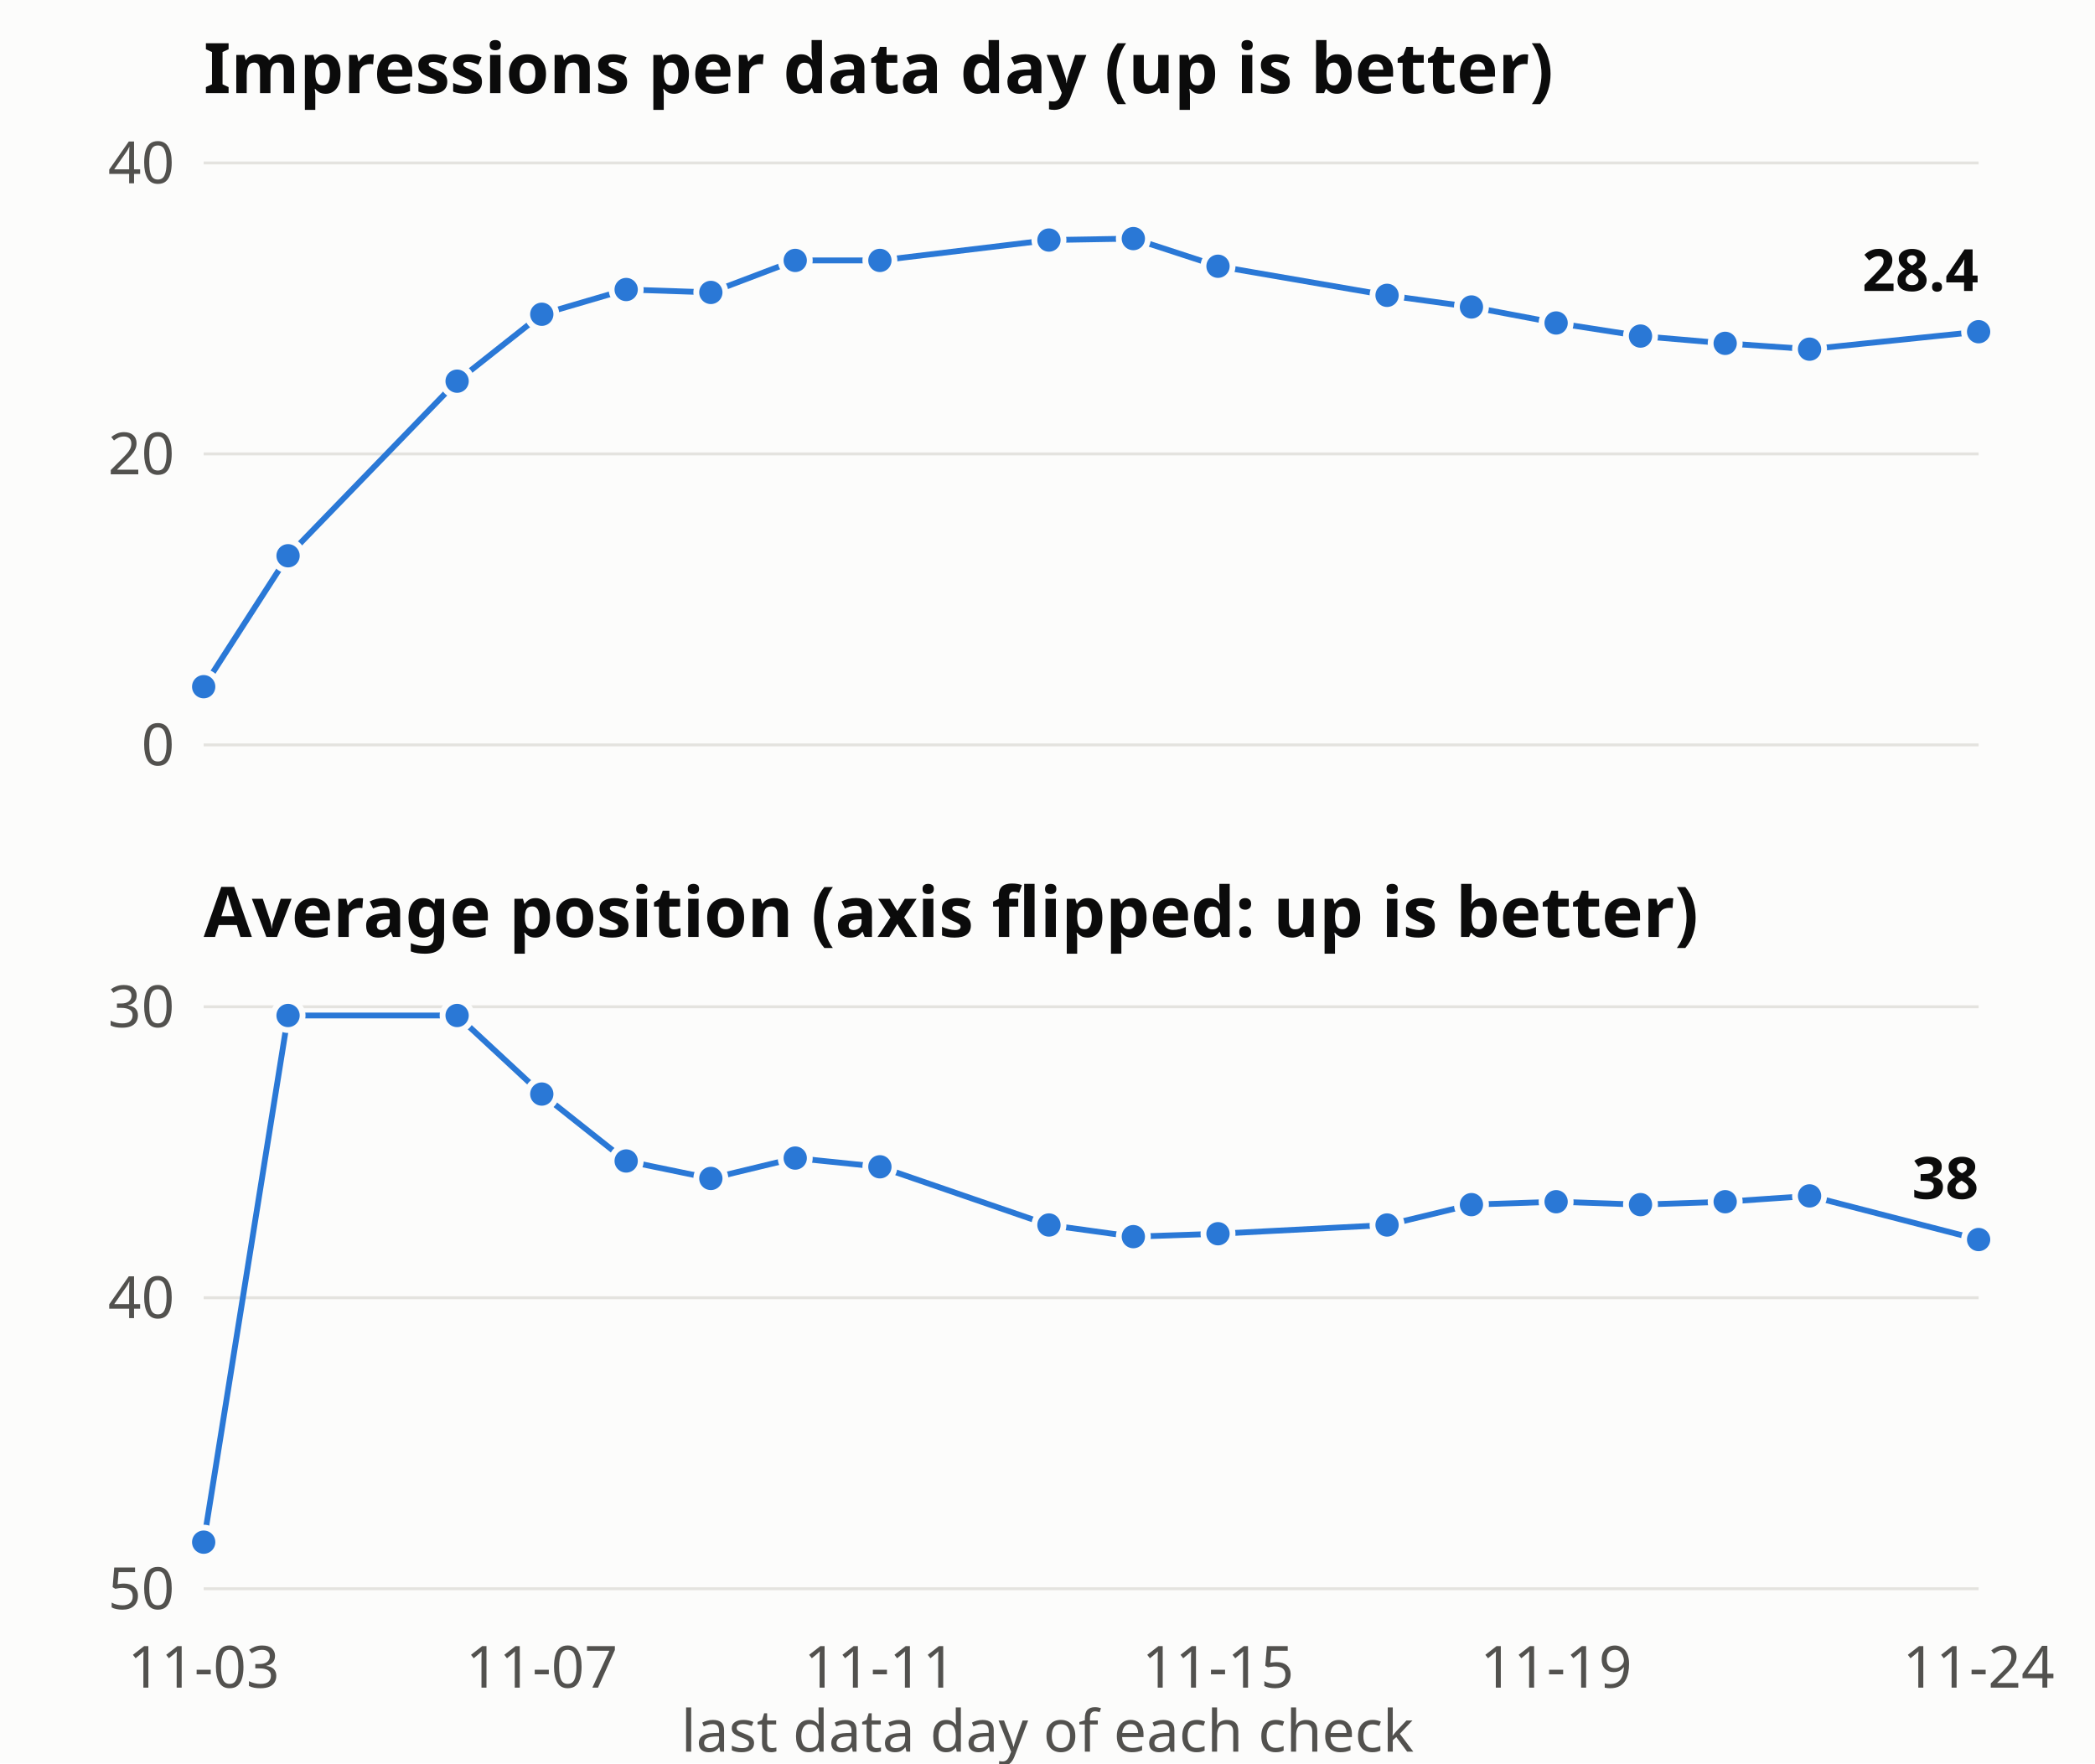
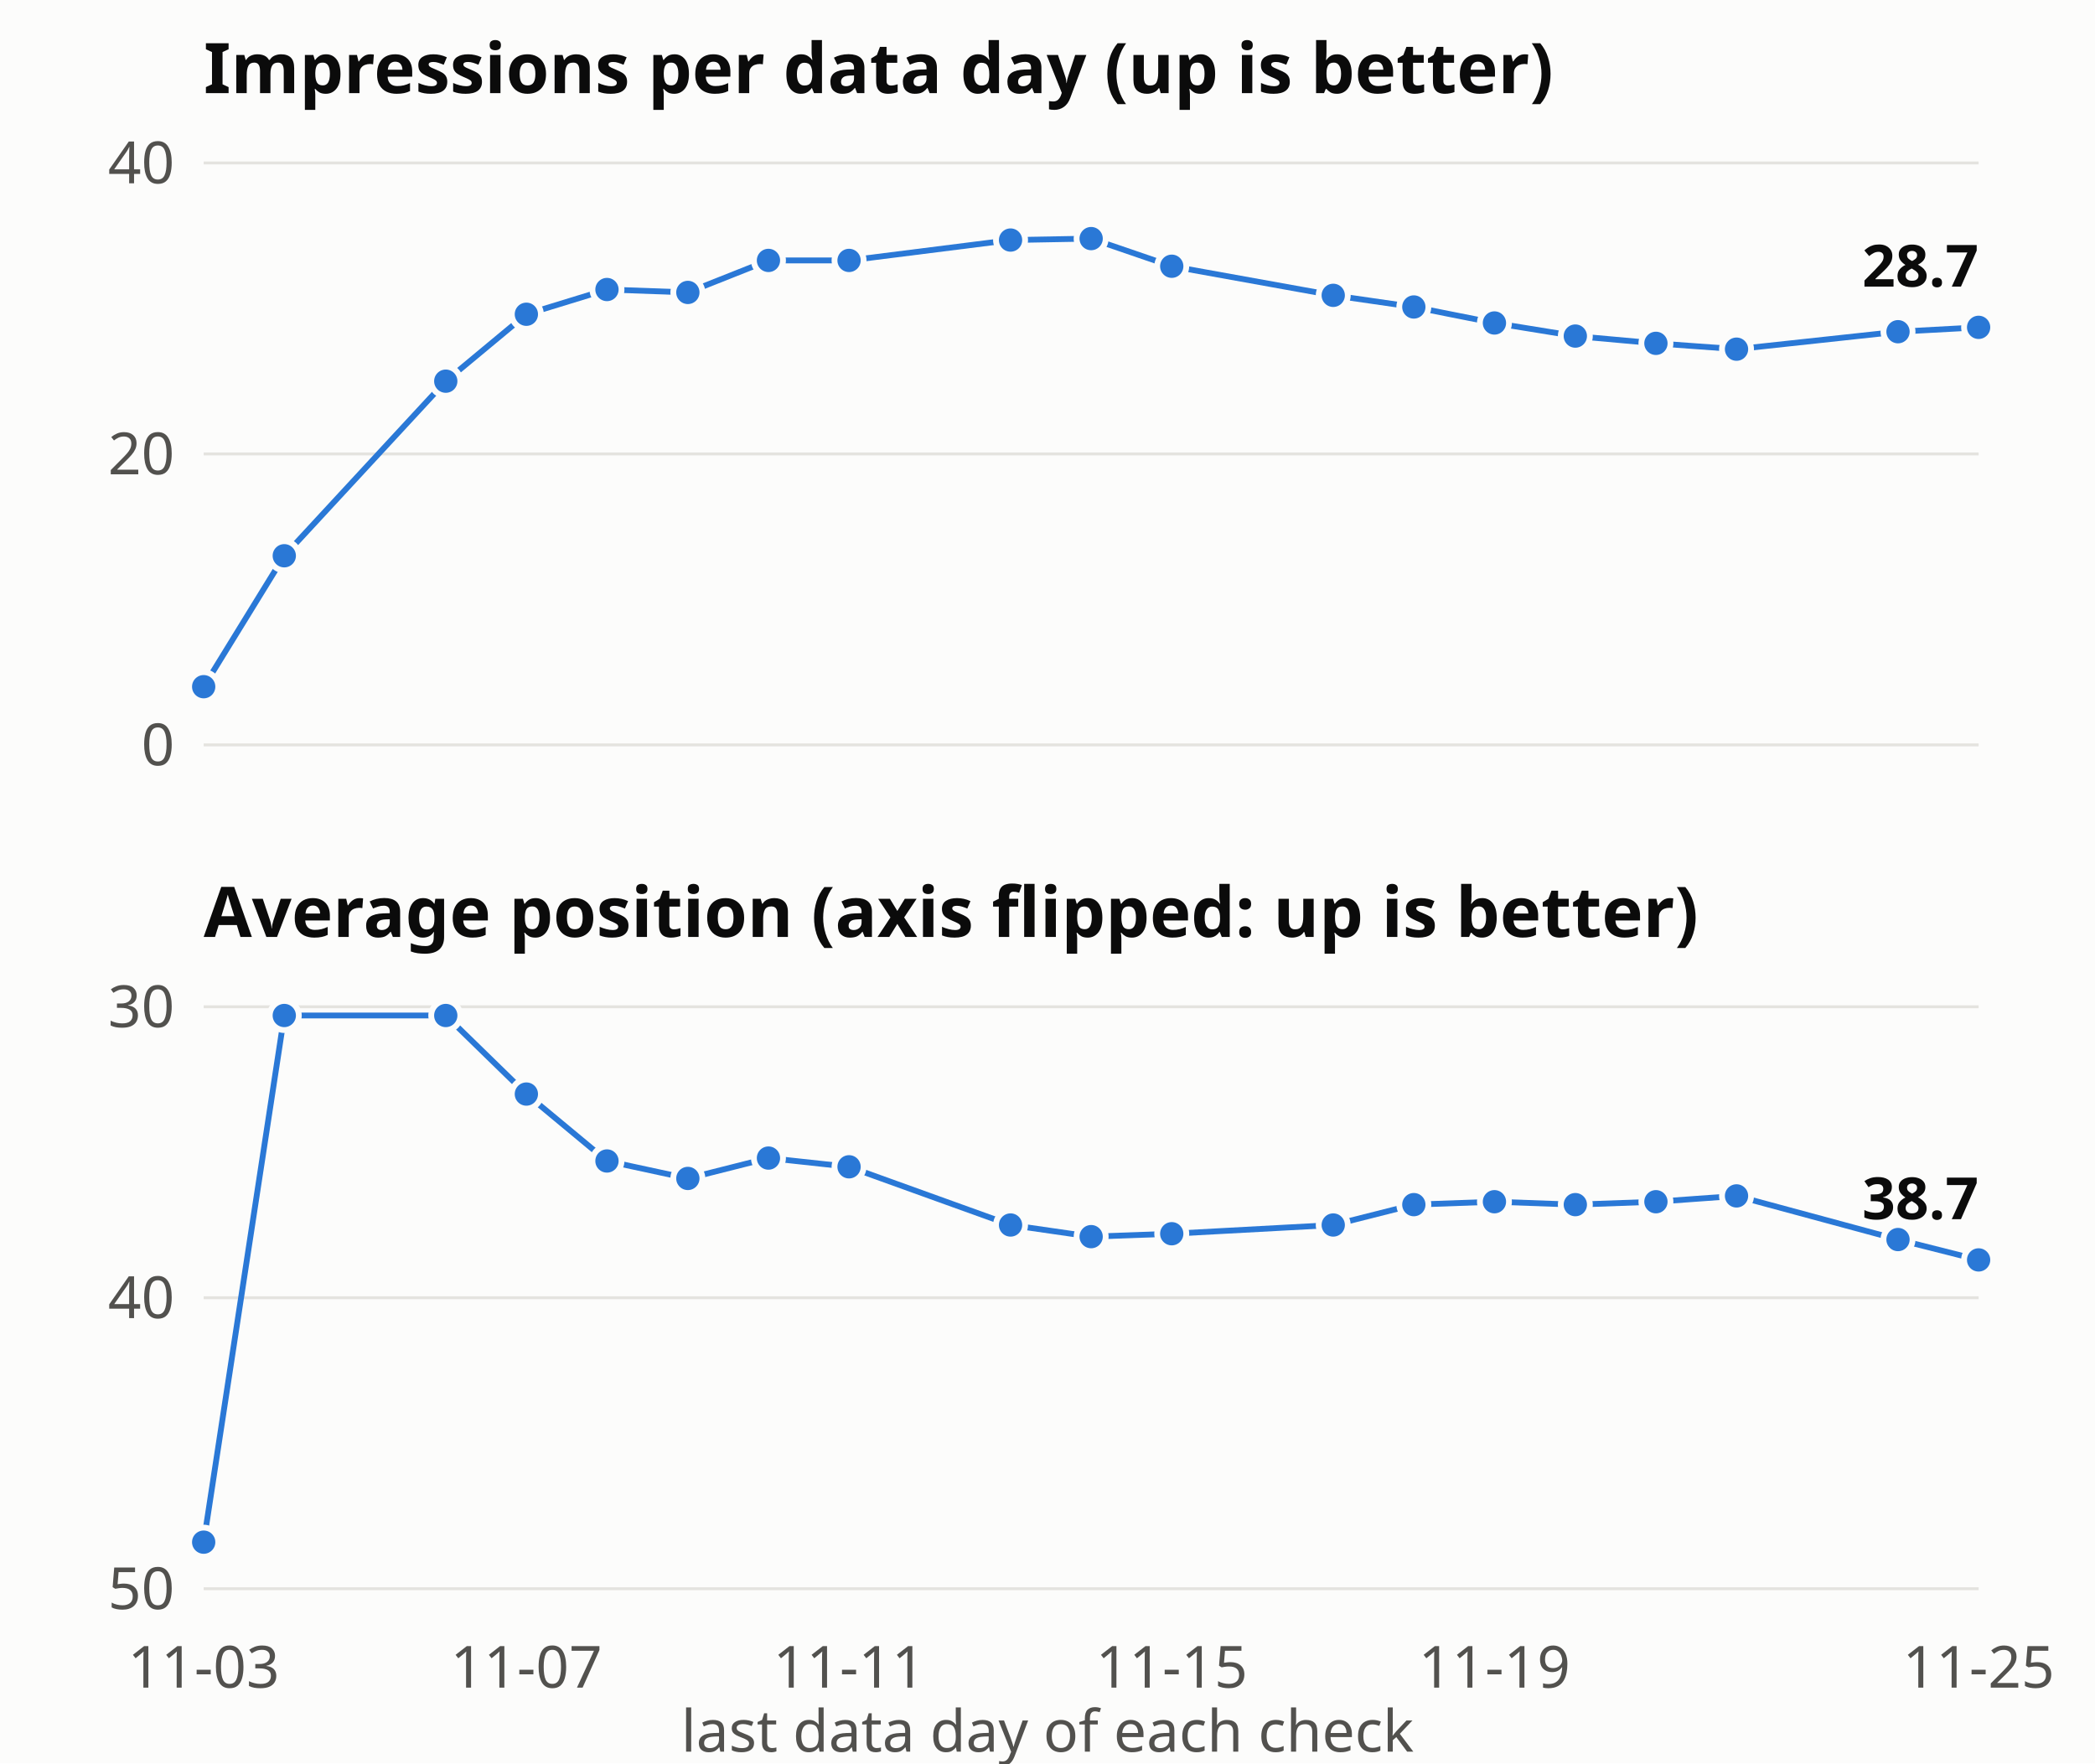
<svg xmlns="http://www.w3.org/2000/svg" viewBox="0 0 720 606" role="img" aria-label="Search Console trend: impressions per data day and average position by check">
  <style>
.bg{fill:#fcfcfb}.title{font:600 24px system-ui,sans-serif;fill:#0b0b0b}.axis,.label{font:20px system-ui,sans-serif;fill:#52514e}.label{fill:#0b0b0b;font-weight:600}
.grid{stroke:#e4e3df;stroke-width:1}.line{fill:none;stroke:#2a78d6;stroke-width:2;stroke-linejoin:round}.dot{fill:#2a78d6;stroke:#fcfcfb;stroke-width:2}
@media (prefers-color-scheme: dark){.bg{fill:#1a1a19}.title,.label{fill:#f0efec}.axis{fill:#c3c2b7}.grid{stroke:#383835}.line{stroke:#3987e5}.dot{fill:#3987e5;stroke:#1a1a19}}
</style>
  <rect class="bg" width="720" height="606" />
  <text x="70" y="32" class="title">Impressions per data day (up is better)</text>
  <line x1="70" x2="680" y1="256" y2="256" class="grid" />
  <text x="60" y="263" text-anchor="end" class="axis">0</text>
  <line x1="70" x2="680" y1="156" y2="156" class="grid" />
  <text x="60" y="163" text-anchor="end" class="axis">20</text>
  <line x1="70" x2="680" y1="56" y2="56" class="grid" />
  <text x="60" y="63" text-anchor="end" class="axis">40</text>
-   <polyline points="70,236 99,191 157.1,131 186.2,108 215.2,99.5 244.3,100.5 273.3,89.5 302.4,89.5 360.5,82.5 389.5,82 418.6,91.5 476.7,101.5 505.7,105.5 534.8,111 563.8,115.5 592.9,118 621.9,120 680,114" class="line" />
+   <polyline points="70,236 97.7,191 153.2,131 180.9,108 208.6,99.5 236.4,100.5 264.1,89.5 291.8,89.5 347.3,82.5 375,82 402.7,91.5 458.2,101.5 485.9,105.5 513.6,111 541.4,115.5 569.1,118 596.8,120 652.3,114 680,112.5" class="line" />
  <circle cx="70" cy="236" r="5" class="dot" />
-   <circle cx="99" cy="191" r="5" class="dot" />
-   <circle cx="157.1" cy="131" r="5" class="dot" />
-   <circle cx="186.2" cy="108" r="5" class="dot" />
-   <circle cx="215.2" cy="99.5" r="5" class="dot" />
-   <circle cx="244.3" cy="100.5" r="5" class="dot" />
-   <circle cx="273.3" cy="89.5" r="5" class="dot" />
-   <circle cx="302.4" cy="89.5" r="5" class="dot" />
-   <circle cx="360.5" cy="82.5" r="5" class="dot" />
-   <circle cx="389.5" cy="82" r="5" class="dot" />
-   <circle cx="418.6" cy="91.5" r="5" class="dot" />
-   <circle cx="476.7" cy="101.5" r="5" class="dot" />
-   <circle cx="505.7" cy="105.5" r="5" class="dot" />
-   <circle cx="534.8" cy="111" r="5" class="dot" />
-   <circle cx="563.8" cy="115.5" r="5" class="dot" />
-   <circle cx="592.9" cy="118" r="5" class="dot" />
-   <circle cx="621.9" cy="120" r="5" class="dot" />
-   <circle cx="680" cy="114" r="5" class="dot" />
-   <text x="680" y="100" text-anchor="end" class="label">28.4</text>
+   <circle cx="97.7" cy="191" r="5" class="dot" />
+   <circle cx="153.2" cy="131" r="5" class="dot" />
+   <circle cx="180.9" cy="108" r="5" class="dot" />
+   <circle cx="208.6" cy="99.5" r="5" class="dot" />
+   <circle cx="236.4" cy="100.5" r="5" class="dot" />
+   <circle cx="264.1" cy="89.5" r="5" class="dot" />
+   <circle cx="291.8" cy="89.5" r="5" class="dot" />
+   <circle cx="347.3" cy="82.5" r="5" class="dot" />
+   <circle cx="375" cy="82" r="5" class="dot" />
+   <circle cx="402.7" cy="91.5" r="5" class="dot" />
+   <circle cx="458.2" cy="101.5" r="5" class="dot" />
+   <circle cx="485.9" cy="105.5" r="5" class="dot" />
+   <circle cx="513.6" cy="111" r="5" class="dot" />
+   <circle cx="541.4" cy="115.5" r="5" class="dot" />
+   <circle cx="569.1" cy="118" r="5" class="dot" />
+   <circle cx="596.8" cy="120" r="5" class="dot" />
+   <circle cx="652.3" cy="114" r="5" class="dot" />
+   <circle cx="680" cy="112.5" r="5" class="dot" />
+   <text x="680" y="98.5" text-anchor="end" class="label">28.7</text>
  <text x="70" y="322" class="title">Average position (axis flipped: up is better)</text>
  <line x1="70" x2="680" y1="346" y2="346" class="grid" />
  <text x="60" y="353" text-anchor="end" class="axis">30</text>
  <line x1="70" x2="680" y1="446" y2="446" class="grid" />
  <text x="60" y="453" text-anchor="end" class="axis">40</text>
  <line x1="70" x2="680" y1="546" y2="546" class="grid" />
  <text x="60" y="553" text-anchor="end" class="axis">50</text>
-   <polyline points="70,530 99,349 157.1,349 186.2,376 215.2,399 244.3,405 273.3,398 302.4,401 360.5,421 389.5,425 418.6,424 476.7,421 505.7,414 534.8,413 563.8,414 592.9,413 621.9,411 680,426" class="line" />
+   <polyline points="70,530 97.7,349 153.2,349 180.9,376 208.6,399 236.4,405 264.1,398 291.8,401 347.3,421 375,425 402.7,424 458.2,421 485.9,414 513.6,413 541.4,414 569.1,413 596.8,411 652.3,426 680,433" class="line" />
  <circle cx="70" cy="530" r="5" class="dot" />
-   <circle cx="99" cy="349" r="5" class="dot" />
-   <circle cx="157.1" cy="349" r="5" class="dot" />
-   <circle cx="186.2" cy="376" r="5" class="dot" />
-   <circle cx="215.2" cy="399" r="5" class="dot" />
-   <circle cx="244.3" cy="405" r="5" class="dot" />
-   <circle cx="273.3" cy="398" r="5" class="dot" />
-   <circle cx="302.4" cy="401" r="5" class="dot" />
-   <circle cx="360.5" cy="421" r="5" class="dot" />
-   <circle cx="389.5" cy="425" r="5" class="dot" />
-   <circle cx="418.6" cy="424" r="5" class="dot" />
-   <circle cx="476.7" cy="421" r="5" class="dot" />
-   <circle cx="505.7" cy="414" r="5" class="dot" />
-   <circle cx="534.8" cy="413" r="5" class="dot" />
-   <circle cx="563.8" cy="414" r="5" class="dot" />
-   <circle cx="592.9" cy="413" r="5" class="dot" />
-   <circle cx="621.9" cy="411" r="5" class="dot" />
-   <circle cx="680" cy="426" r="5" class="dot" />
-   <text x="680" y="412" text-anchor="end" class="label">38</text>
+   <circle cx="97.7" cy="349" r="5" class="dot" />
+   <circle cx="153.2" cy="349" r="5" class="dot" />
+   <circle cx="180.9" cy="376" r="5" class="dot" />
+   <circle cx="208.6" cy="399" r="5" class="dot" />
+   <circle cx="236.4" cy="405" r="5" class="dot" />
+   <circle cx="264.1" cy="398" r="5" class="dot" />
+   <circle cx="291.8" cy="401" r="5" class="dot" />
+   <circle cx="347.3" cy="421" r="5" class="dot" />
+   <circle cx="375" cy="425" r="5" class="dot" />
+   <circle cx="402.7" cy="424" r="5" class="dot" />
+   <circle cx="458.2" cy="421" r="5" class="dot" />
+   <circle cx="485.9" cy="414" r="5" class="dot" />
+   <circle cx="513.6" cy="413" r="5" class="dot" />
+   <circle cx="541.4" cy="414" r="5" class="dot" />
+   <circle cx="569.1" cy="413" r="5" class="dot" />
+   <circle cx="596.8" cy="411" r="5" class="dot" />
+   <circle cx="652.3" cy="426" r="5" class="dot" />
+   <circle cx="680" cy="433" r="5" class="dot" />
+   <text x="680" y="419" text-anchor="end" class="label">38.7</text>
  <text x="70" y="580" text-anchor="middle" class="axis">11-03</text>
-   <text x="186.2" y="580" text-anchor="middle" class="axis">11-07</text>
-   <text x="302.4" y="580" text-anchor="middle" class="axis">11-11</text>
-   <text x="418.6" y="580" text-anchor="middle" class="axis">11-15</text>
-   <text x="534.8" y="580" text-anchor="middle" class="axis">11-19</text>
-   <text x="680" y="580" text-anchor="middle" class="axis">11-24</text>
+   <text x="180.9" y="580" text-anchor="middle" class="axis">11-07</text>
+   <text x="291.8" y="580" text-anchor="middle" class="axis">11-11</text>
+   <text x="402.7" y="580" text-anchor="middle" class="axis">11-15</text>
+   <text x="513.6" y="580" text-anchor="middle" class="axis">11-19</text>
+   <text x="680" y="580" text-anchor="middle" class="axis">11-25</text>
  <text x="360" y="602" text-anchor="middle" class="axis">last data day of each check</text>
</svg>
